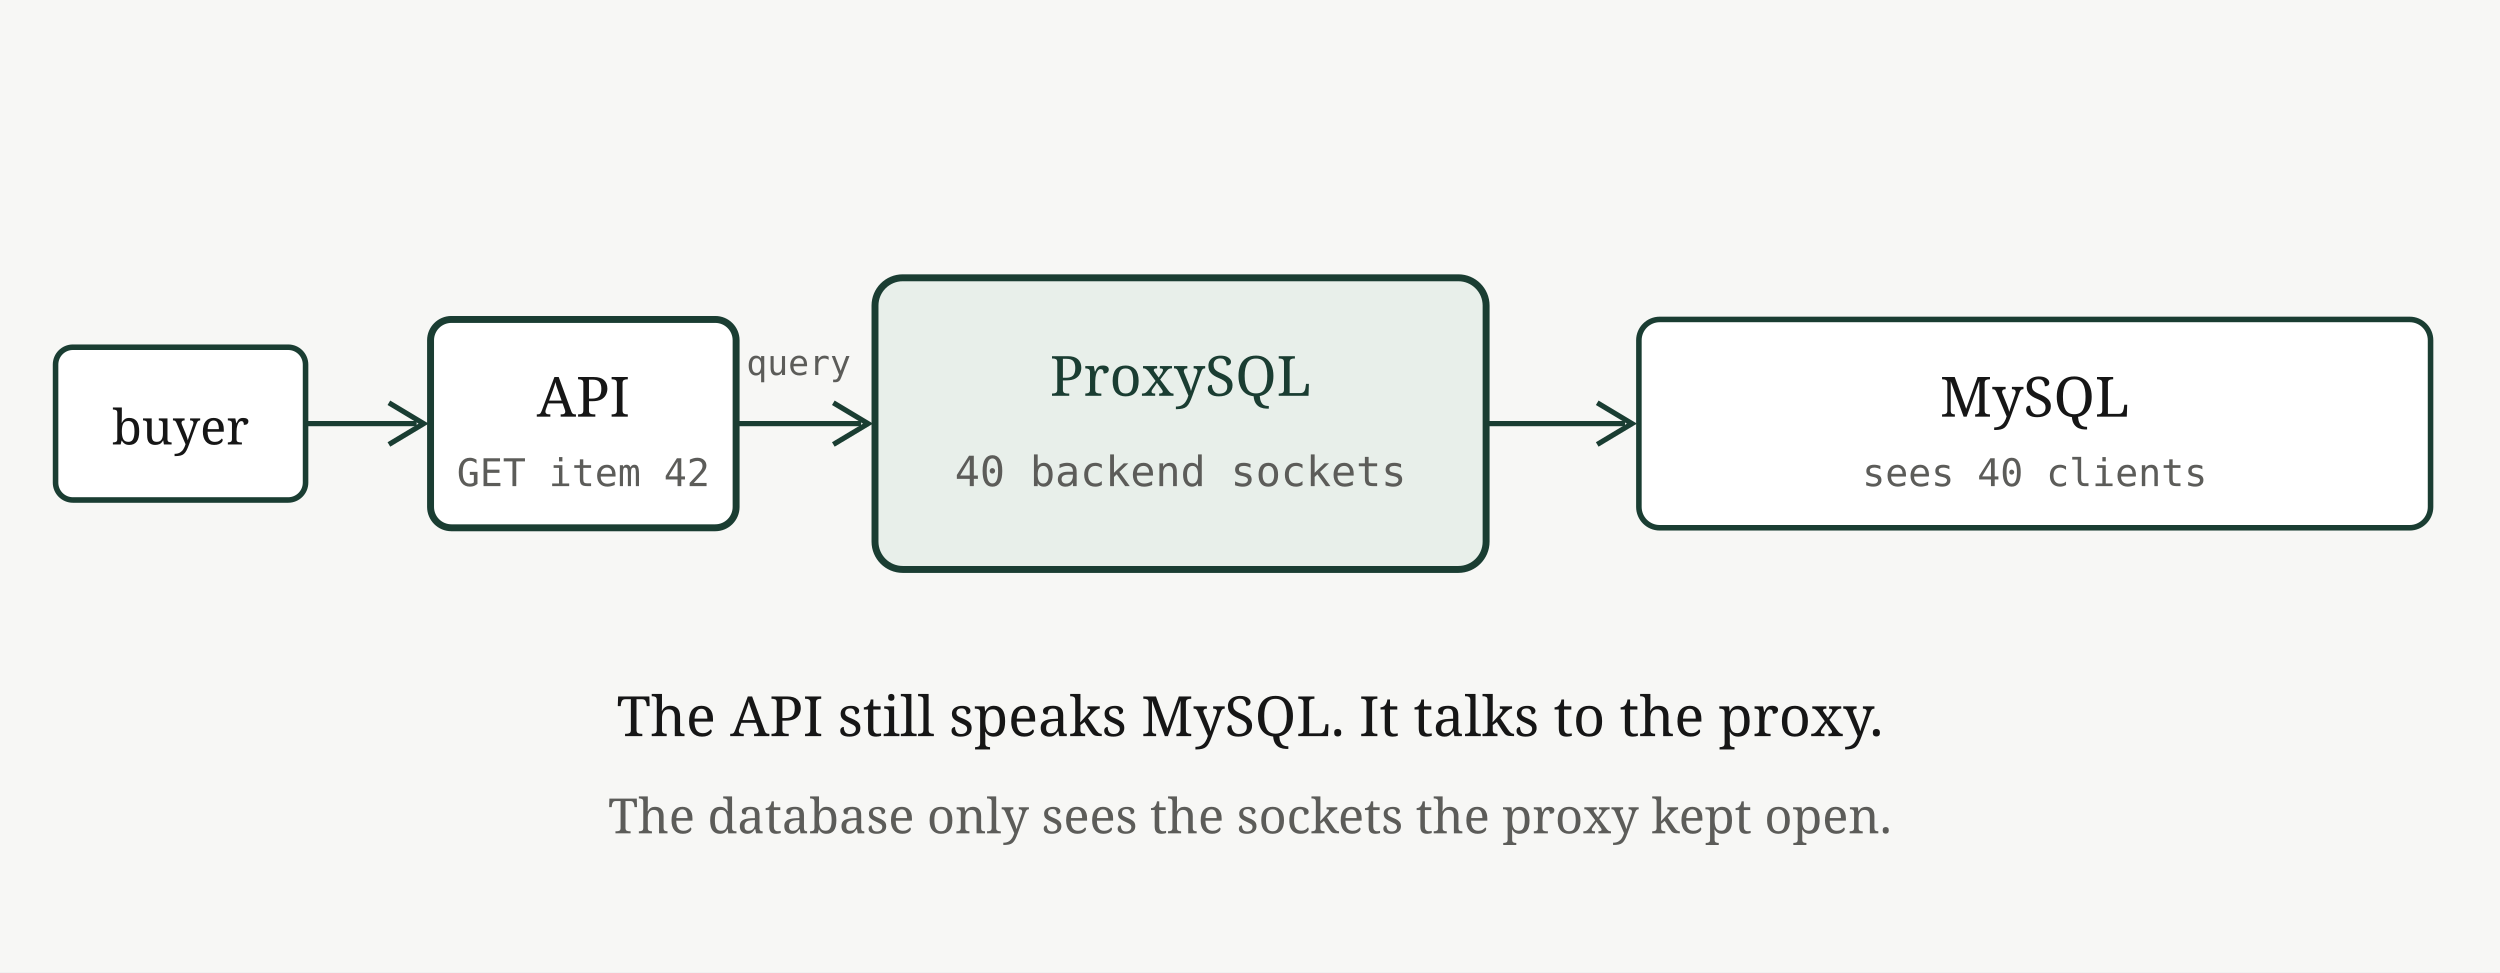
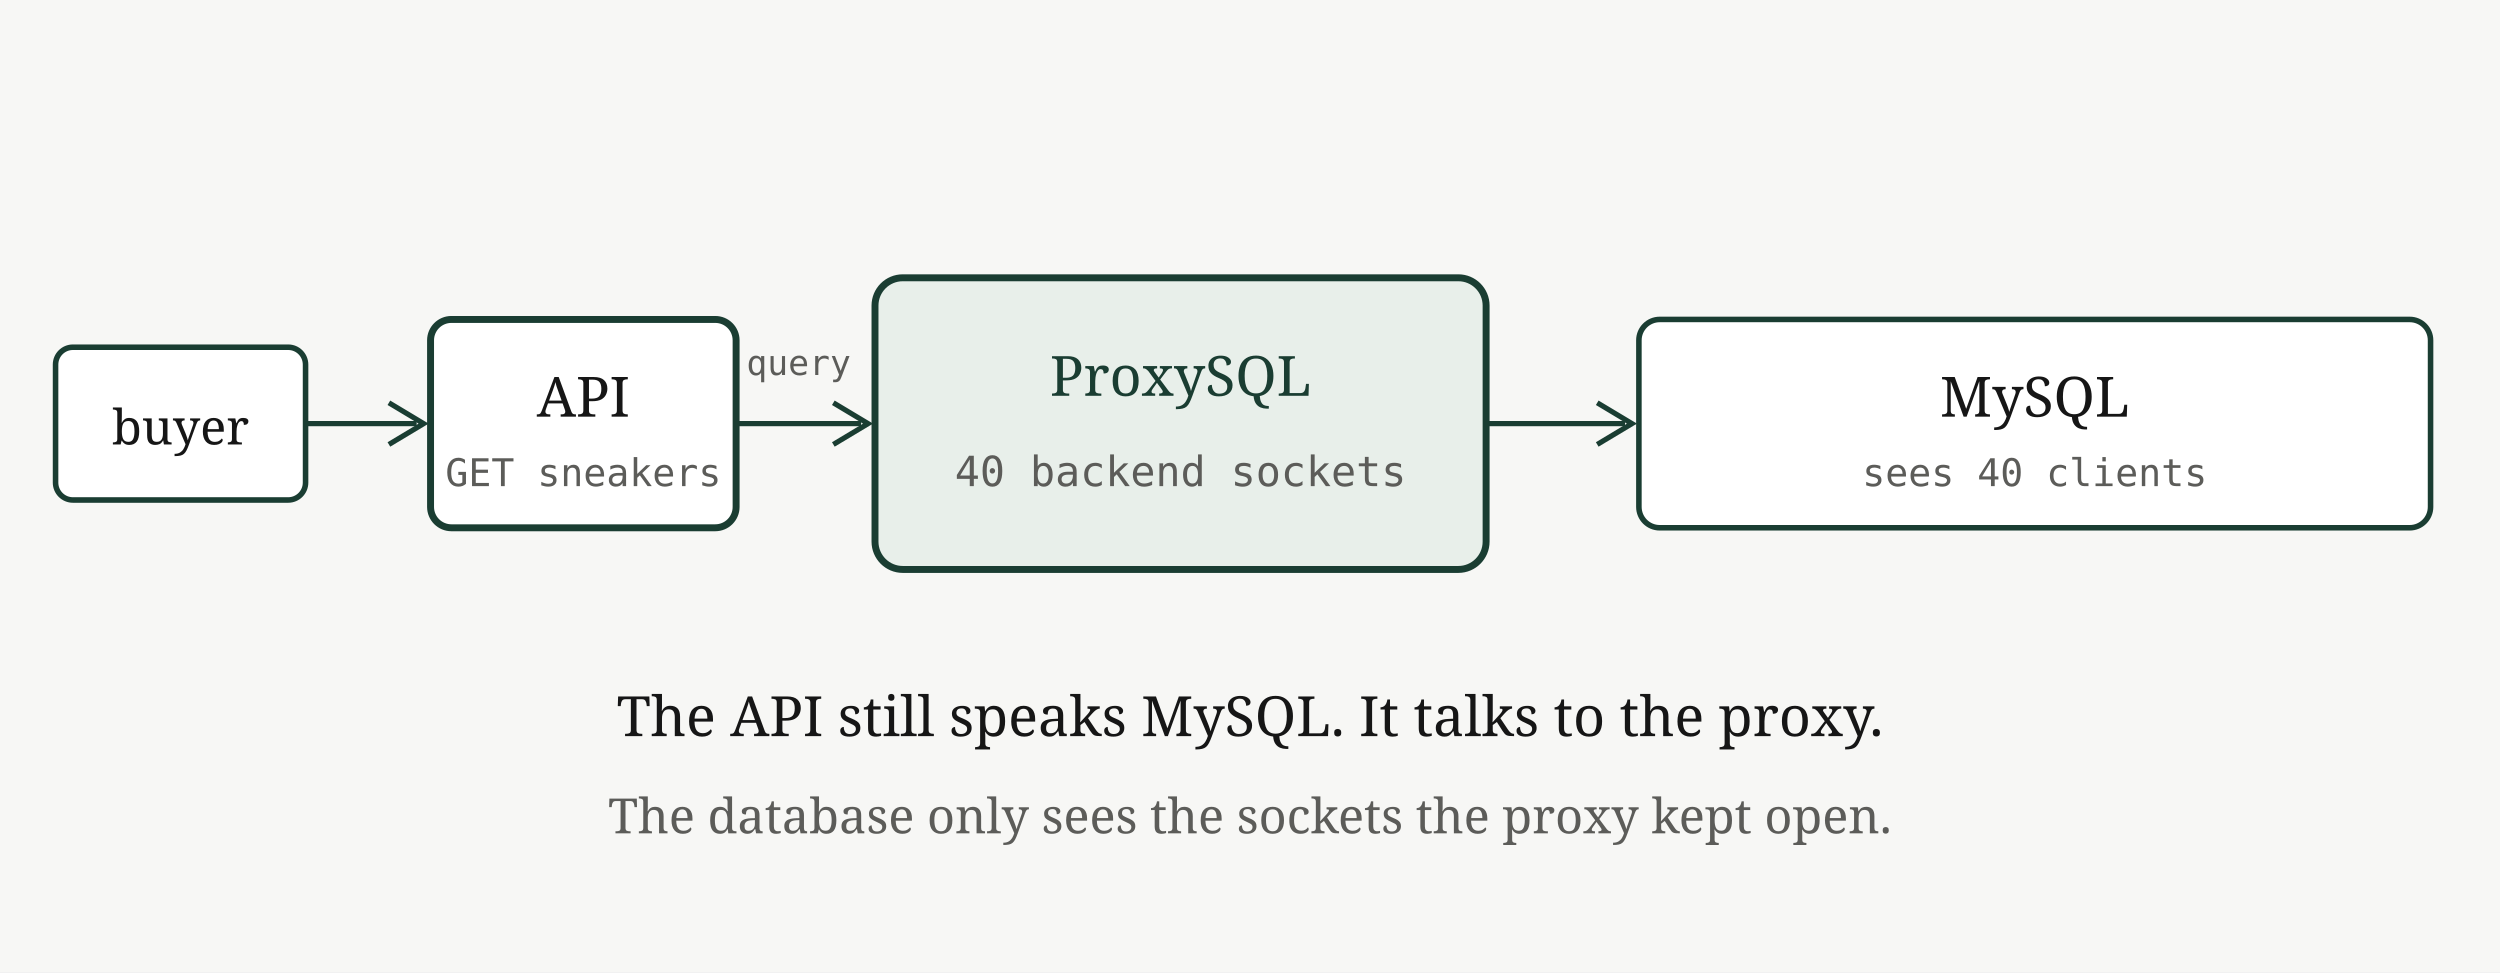
<svg xmlns="http://www.w3.org/2000/svg" viewBox="0 0 720 280" width="720" height="280" role="img">
  <rect width="720" height="280" fill="#F7F7F5" />
  <rect x="16" y="100" width="72" height="44" rx="5" fill="#FFFFFF" stroke="#1A3D32" stroke-width="1.6" />
  <text x="52" y="128" text-anchor="middle" font-family="Georgia, serif" font-size="14" fill="#161616">buyer</text>
  <path d="M88 122 H120" stroke="#1A3D32" stroke-width="1.5" />
  <path d="M112 116 L122 122 L112 128" fill="none" stroke="#1A3D32" stroke-width="1.5" />
  <rect x="124" y="92" width="88" height="60" rx="6" fill="#FFFFFF" stroke="#1A3D32" stroke-width="2" />
  <text x="168" y="120" text-anchor="middle" font-family="Georgia, serif" font-size="16" fill="#161616">API</text>
-   <text x="168" y="140" text-anchor="middle" font-family="ui-monospace, monospace" font-size="11" fill="#5C5C59">GET item 42</text>
+   <text x="168" y="140" text-anchor="middle" font-family="ui-monospace, monospace" font-size="11" fill="#5C5C59">GET sneakers</text>
  <path d="M212 122 H248" stroke="#1A3D32" stroke-width="1.5" />
  <path d="M240 116 L250 122 L240 128" fill="none" stroke="#1A3D32" stroke-width="1.5" />
  <text x="230" y="108" text-anchor="middle" font-family="ui-monospace, monospace" font-size="10" fill="#5C5C59">query</text>
  <rect x="252" y="80" width="176" height="84" rx="8" fill="#E8EFEA" stroke="#1A3D32" stroke-width="2" />
  <text x="340" y="114" text-anchor="middle" font-family="Georgia, serif" font-size="16" fill="#1A3D32">ProxySQL</text>
  <text x="340" y="140" text-anchor="middle" font-family="ui-monospace, monospace" font-size="12" fill="#5C5C59">40 backend sockets</text>
  <path d="M428 122 H468" stroke="#1A3D32" stroke-width="1.5" />
  <path d="M460 116 L470 122 L460 128" fill="none" stroke="#1A3D32" stroke-width="1.5" />
  <rect x="472" y="92" width="228" height="60" rx="6" fill="#FFFFFF" stroke="#1A3D32" stroke-width="1.6" />
  <text x="586" y="120" text-anchor="middle" font-family="Georgia, serif" font-size="16" fill="#161616">MySQL</text>
  <text x="586" y="140" text-anchor="middle" font-family="ui-monospace, monospace" font-size="11" fill="#5C5C59">sees 40 clients</text>
  <text x="360" y="212" text-anchor="middle" font-family="Georgia, serif" font-size="16" fill="#161616">The API still speaks MySQL. It talks to the proxy.</text>
  <text x="360" y="240" text-anchor="middle" font-family="Georgia, serif" font-size="14" fill="#5C5C59">The database only sees the sockets the proxy kept open.</text>
</svg>
